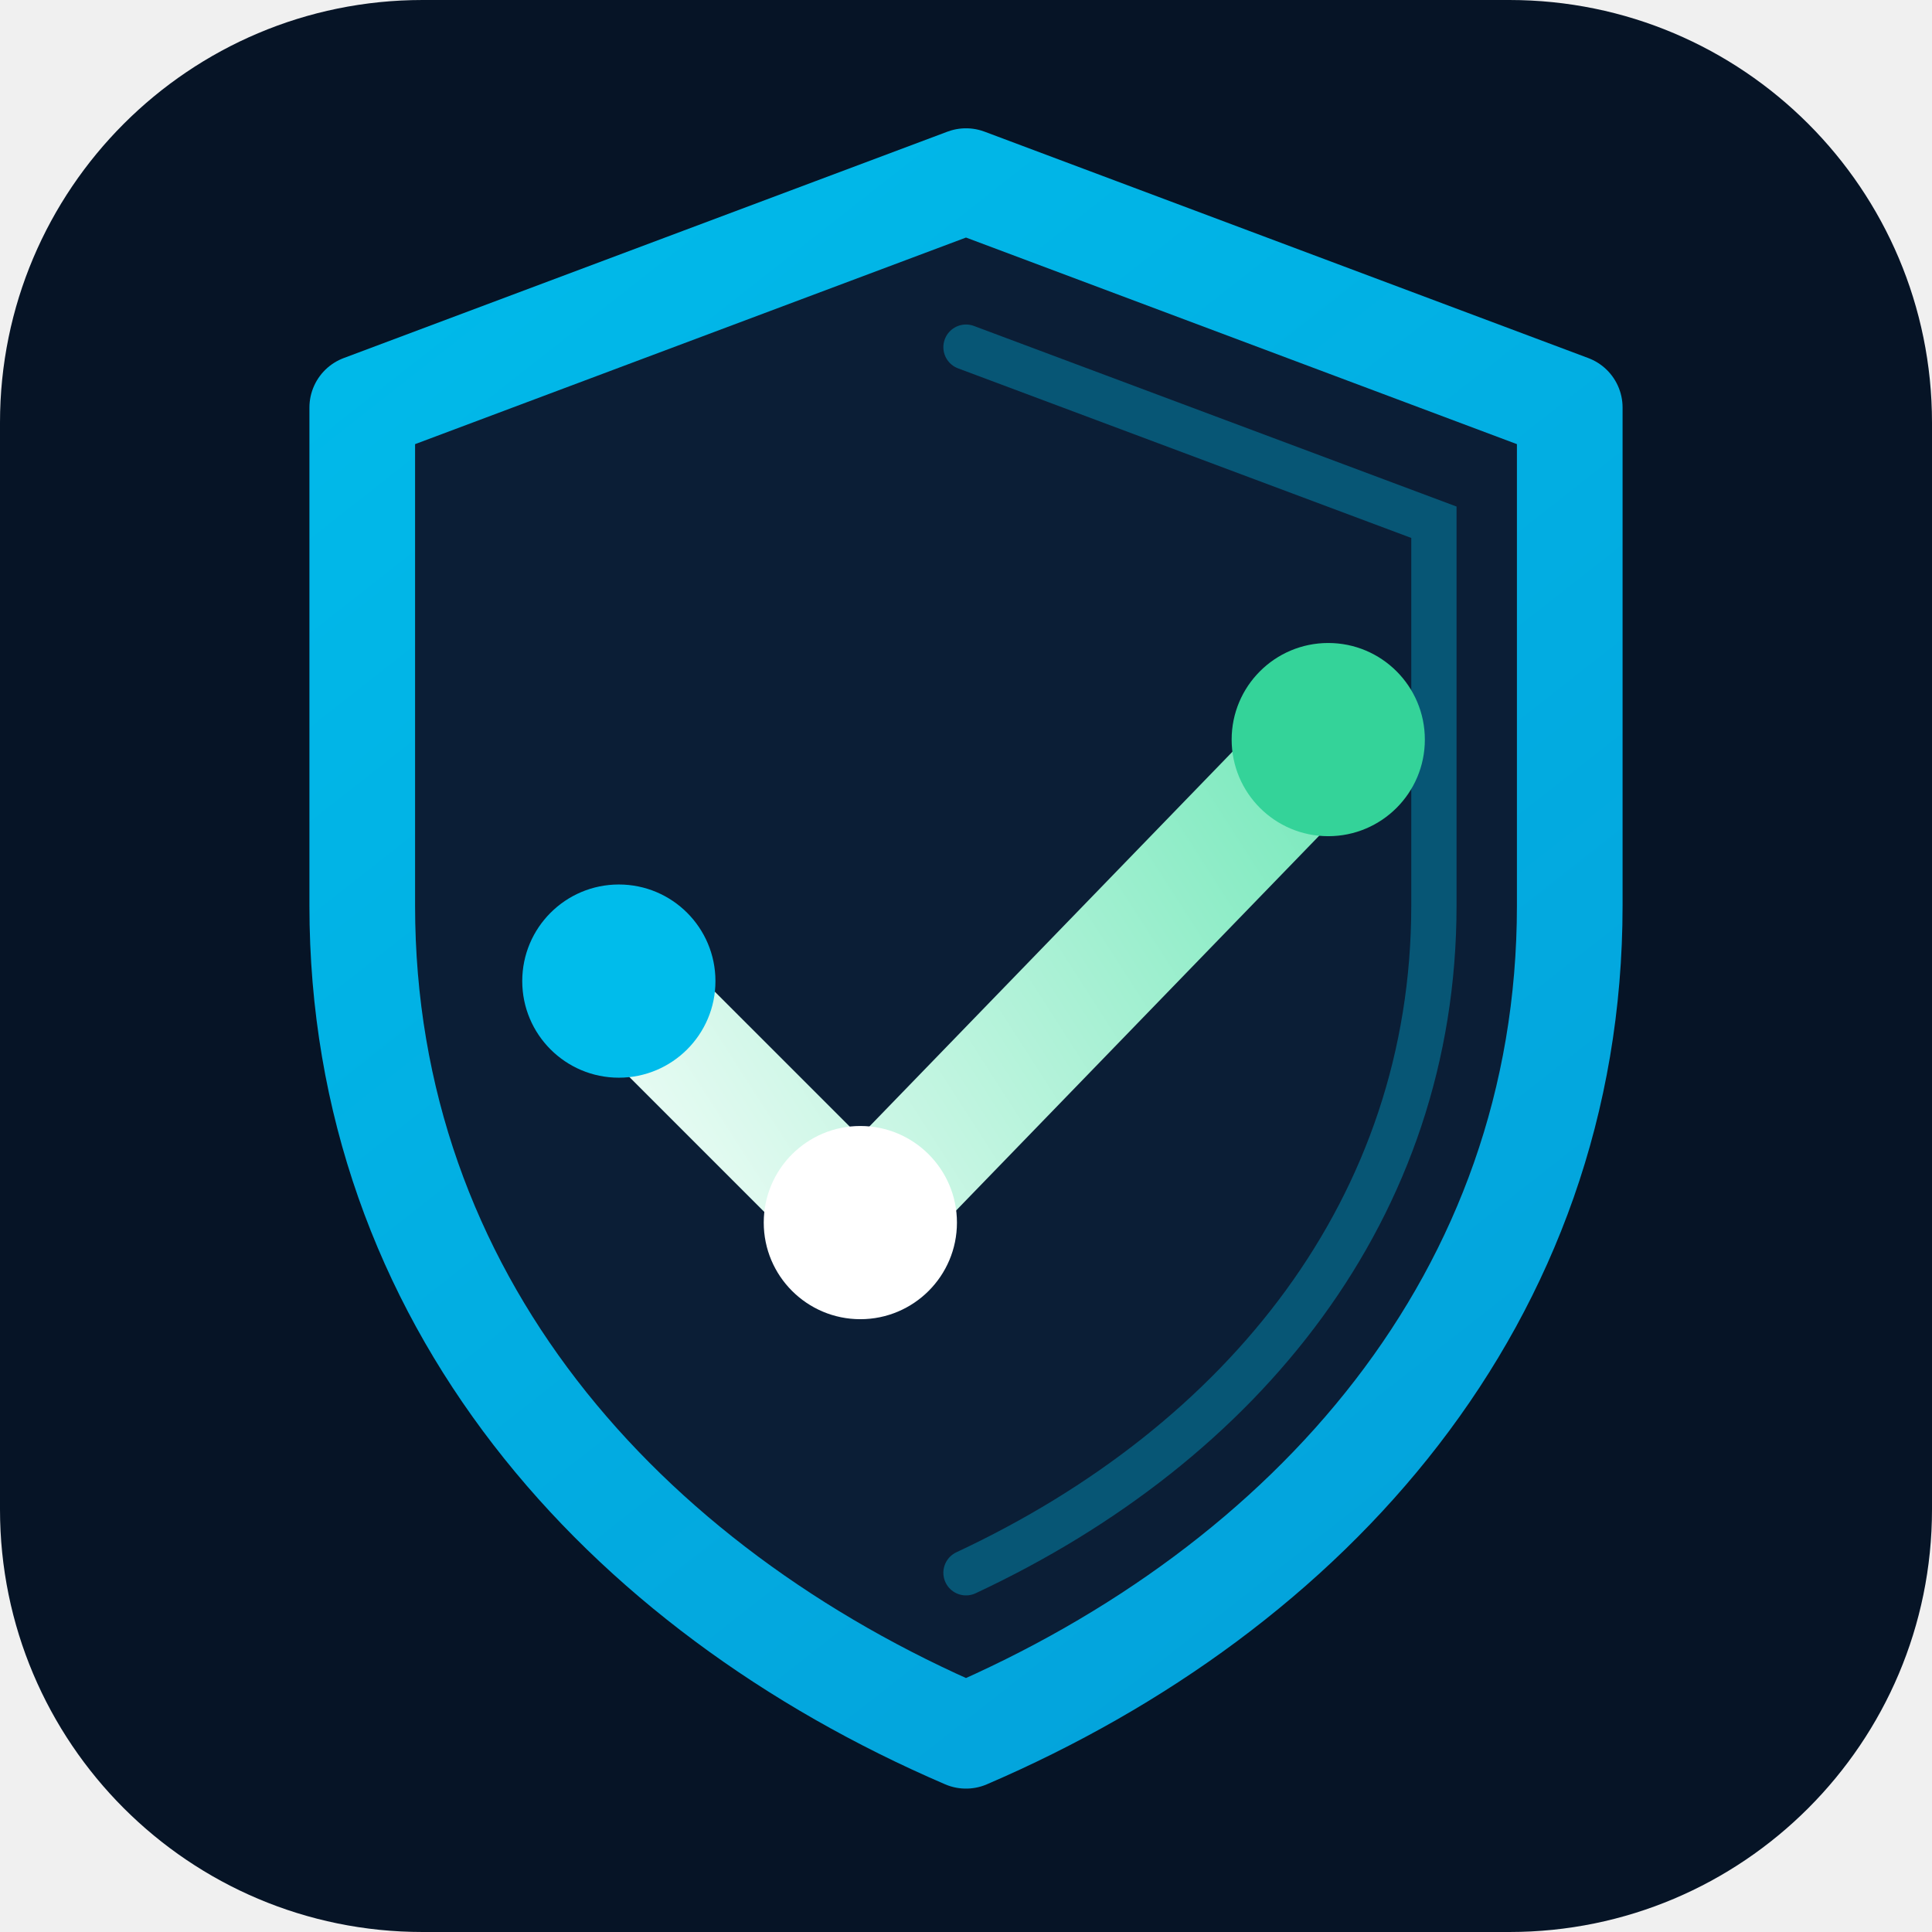
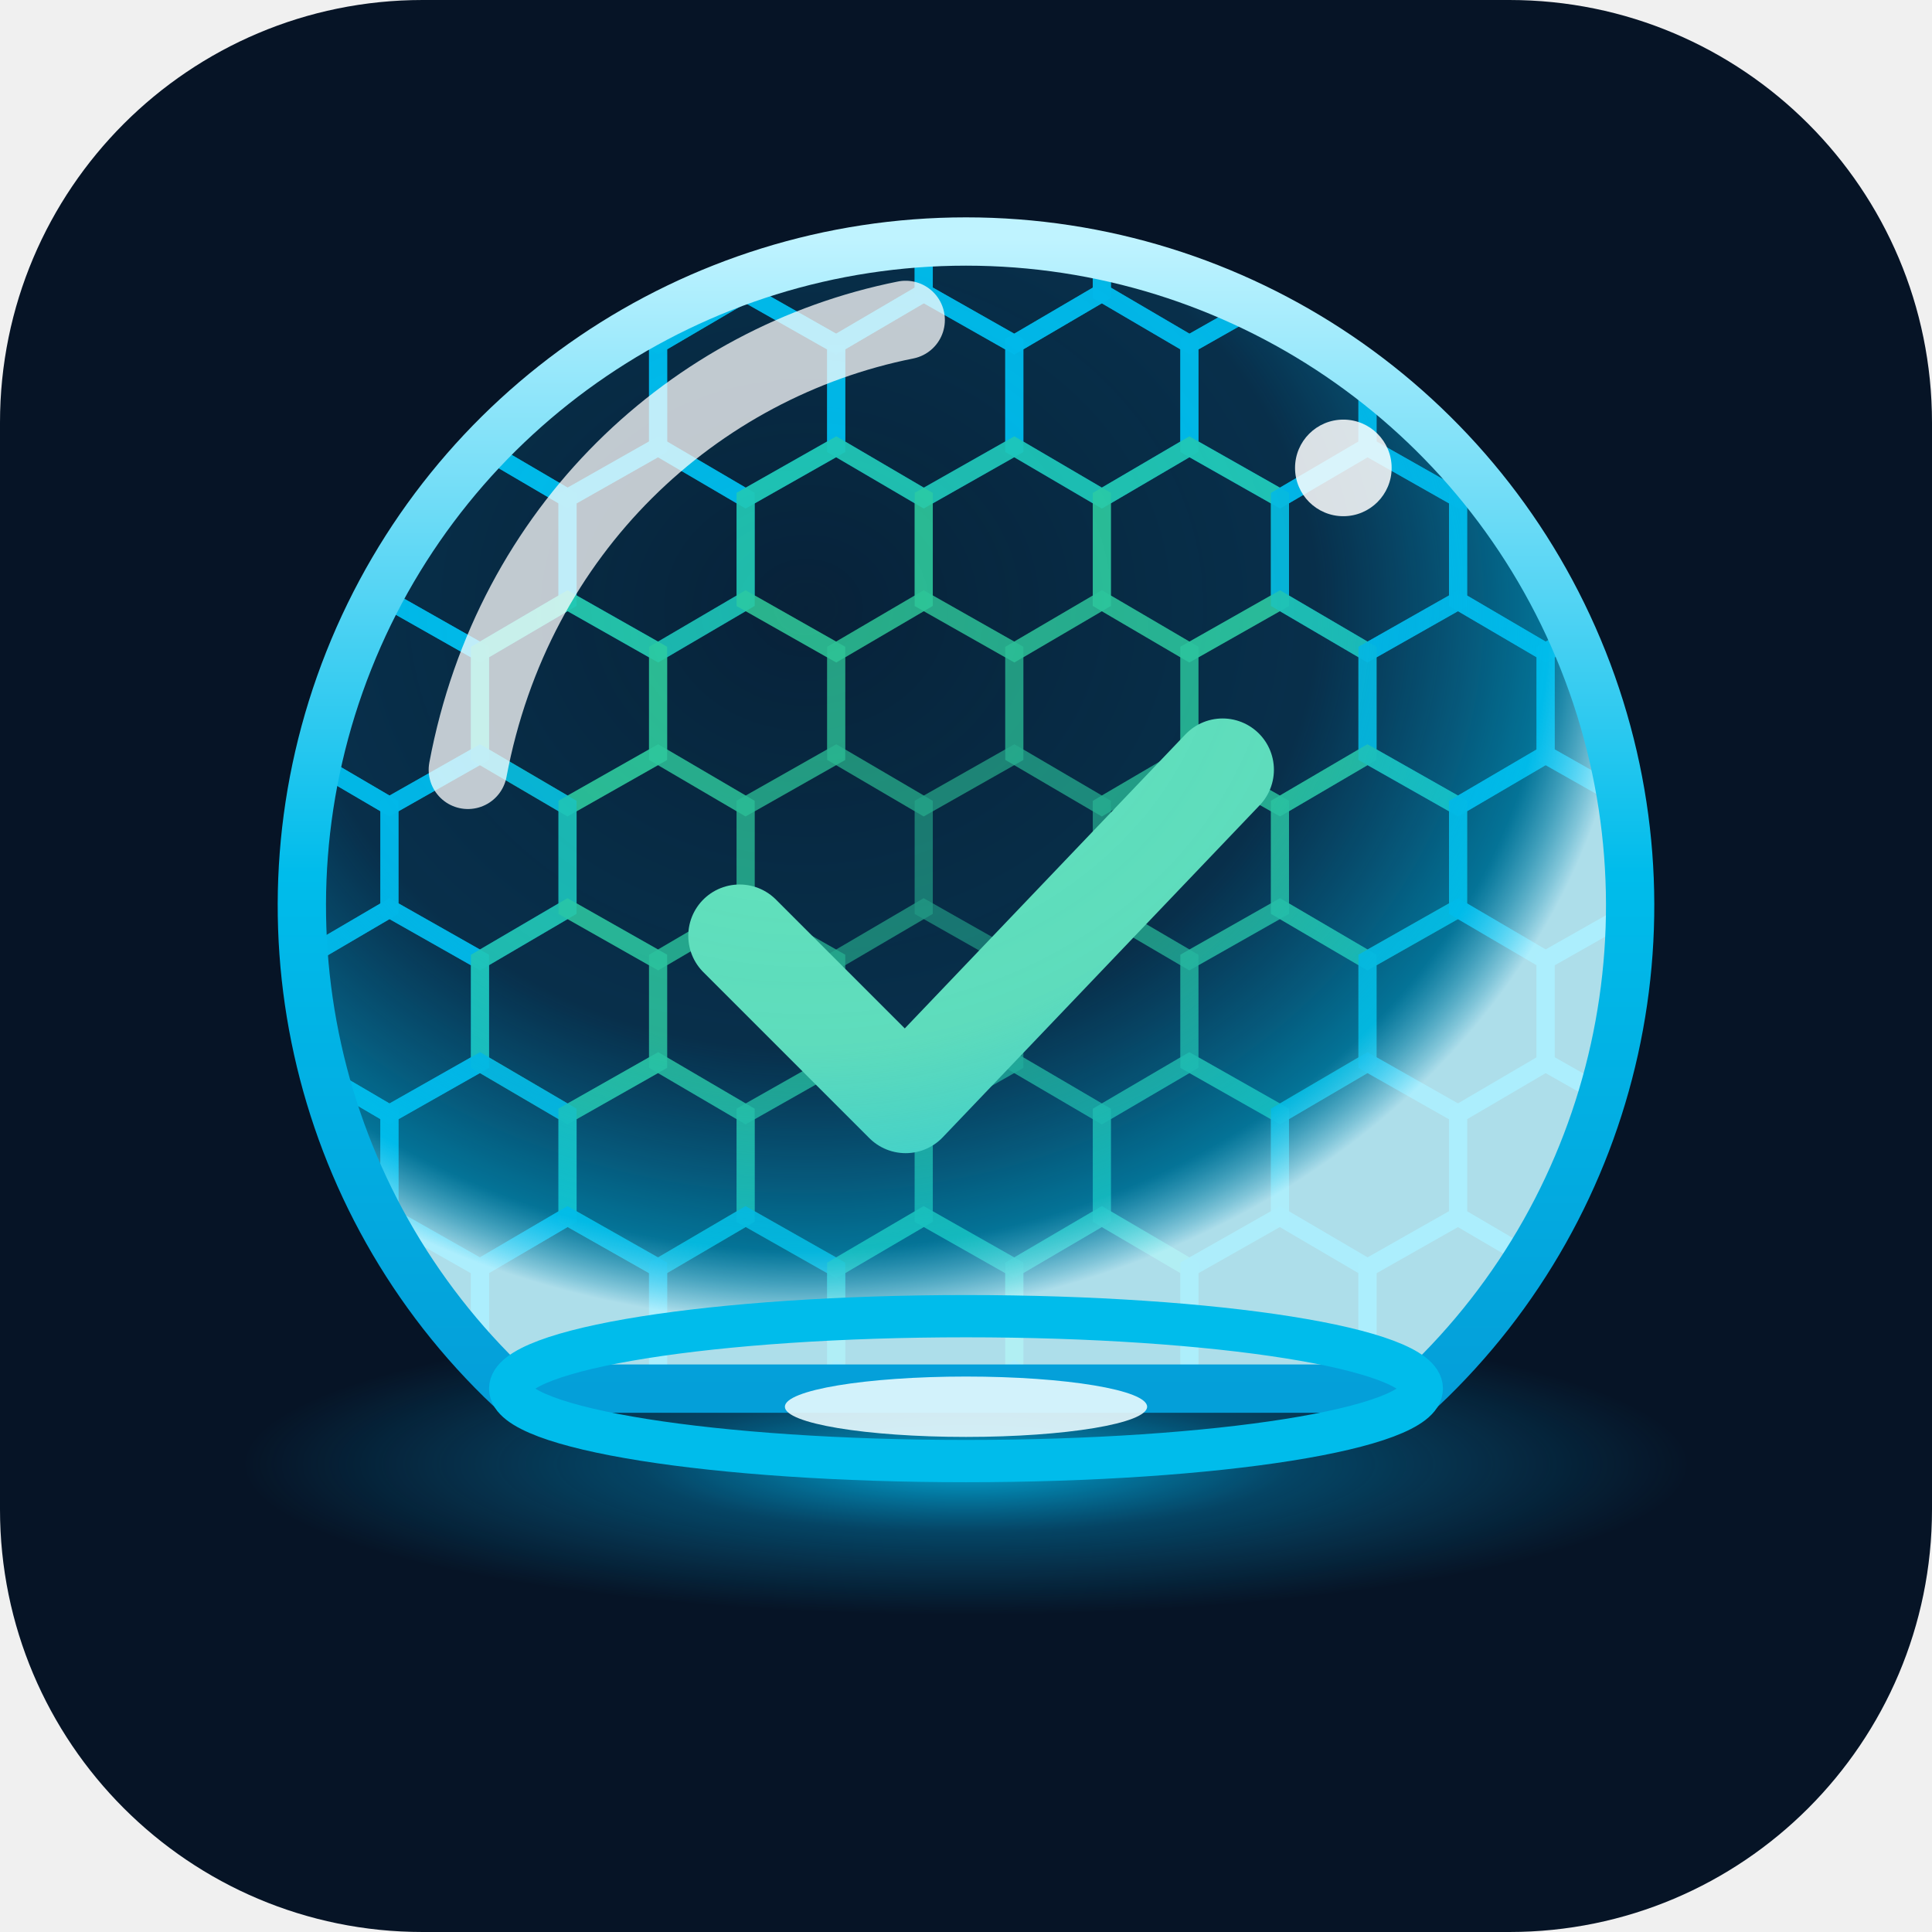
<svg xmlns="http://www.w3.org/2000/svg" viewBox="0 0 64 64">
  <defs>
-     <linearGradient id="s" x1="10" y1="4" x2="54" y2="60" gradientUnits="userSpaceOnUse">
-       <stop offset="0" stop-color="#00bceb" />
+     <radialGradient id="fg" cx="38%" cy="32%" r="62%">
+       <stop offset="0" stop-color="#00bceb" stop-opacity=".05" />
+       <stop offset=".62" stop-color="#049fd9" stop-opacity=".16" />
+       <stop offset=".9" stop-color="#00bceb" stop-opacity=".55" />
+       <stop offset="1" stop-color="#bff3ff" stop-opacity=".9" />
+     </radialGradient>
+     <linearGradient id="fr" x1="0" y1="0" x2="0" y2="1">
+       <stop offset="0" stop-color="#bff3ff" />
+       <stop offset=".55" stop-color="#00bceb" />
      <stop offset="1" stop-color="#049fd9" />
    </linearGradient>
-     <linearGradient id="c" x1="18" y1="42" x2="46" y2="24" gradientUnits="userSpaceOnUse">
-       <stop offset="0" stop-color="#ffffff" />
-       <stop offset="1" stop-color="#6ee7b7" />
-     </linearGradient>
+     <radialGradient id="fb" cx="50%" cy="50%" r="50%">
+       <stop offset="0" stop-color="#00bceb" stop-opacity=".9" />
+       <stop offset=".45" stop-color="#049fd9" stop-opacity=".35" />
+       <stop offset="1" stop-color="#049fd9" stop-opacity="0" />
+     </radialGradient>
+     <clipPath id="fc">
+       <path d="M16.9 46A22 22 0 1 1 47.1 46Z" />
+     </clipPath>
  </defs>
  <rect width="64" height="64" rx="14" fill="#061426" />
-   <path d="M32 6 52 13.5V30c0 13-8.6 22.6-20 27.5C20.6 52.6 12 43 12 30V13.5Z" fill="#0b1e36" stroke="url(#s)" stroke-width="3.5" stroke-linejoin="round" />
-   <path d="M32 11.5 47.5 17.3V30c0 10-6.3 17.8-15.5 22.1" fill="none" stroke="#00bceb" stroke-opacity=".35" stroke-width="1.5" stroke-linecap="round" />
-   <path d="M20.5 32.5 28.5 40.5 44 24.5" fill="none" stroke="url(#c)" stroke-width="4" stroke-linecap="round" stroke-linejoin="round" />
-   <circle cx="20.5" cy="32.5" r="3.2" fill="#00bceb" />
-   <circle cx="28.5" cy="40.5" r="3.2" fill="#ffffff" />
-   <circle cx="44" cy="24.5" r="3.2" fill="#34d399" />
+   <ellipse cx="32" cy="48.5" rx="24" ry="5" fill="url(#fb)" />
+   <path d="M16.9 46A22 22 0 1 1 47.1 46Z" fill="#081a30" />
+   <g clip-path="url(#fc)">
+     <polygon points="12.9,9.7 10.0,11.4 7.1,9.7 7.1,6.3 10.0,4.6 12.9,6.3" fill="none" stroke="#00bceb" stroke-width=".6" opacity="0.90" />
+     <polygon points="18.8,9.7 15.9,11.4 12.9,9.7 12.9,6.3 15.9,4.6 18.8,6.3" fill="none" stroke="#00bceb" stroke-width=".6" opacity="0.90" />
+     <polygon points="24.7,9.7 21.8,11.4 18.8,9.7 18.8,6.3 21.8,4.6 24.7,6.3" fill="none" stroke="#00bceb" stroke-width=".6" opacity="0.90" />
+     <polygon points="30.6,9.7 27.7,11.4 24.7,9.7 24.7,6.3 27.7,4.6 30.6,6.3" fill="none" stroke="#00bceb" stroke-width=".6" opacity="0.90" />
+     <polygon points="36.5,9.7 33.6,11.4 30.6,9.7 30.6,6.3 33.6,4.6 36.5,6.3" fill="none" stroke="#00bceb" stroke-width=".6" opacity="0.90" />
+     <polygon points="42.4,9.7 39.4,11.4 36.5,9.7 36.5,6.3 39.4,4.6 42.4,6.3" fill="none" stroke="#00bceb" stroke-width=".6" opacity="0.90" />
+     <polygon points="48.3,9.7 45.3,11.4 42.4,9.7 42.4,6.3 45.3,4.6 48.3,6.3" fill="none" stroke="#00bceb" stroke-width=".6" opacity="0.90" />
+     <polygon points="54.2,9.7 51.2,11.4 48.3,9.7 48.3,6.3 51.2,4.6 54.2,6.3" fill="none" stroke="#00bceb" stroke-width=".6" opacity="0.90" />
+     <polygon points="60.1,9.7 57.1,11.4 54.2,9.7 54.2,6.3 57.1,4.6 60.1,6.3" fill="none" stroke="#00bceb" stroke-width=".6" opacity="0.90" />
+     <polygon points="15.9,14.8 12.9,16.5 10.0,14.8 10.0,11.4 12.9,9.7 15.9,11.4" fill="none" stroke="#00bceb" stroke-width=".6" opacity="0.90" />
+     <polygon points="21.8,14.8 18.8,16.5 15.9,14.8 15.9,11.4 18.8,9.7 21.8,11.4" fill="none" stroke="#00bceb" stroke-width=".6" opacity="0.90" />
+     <polygon points="27.7,14.8 24.7,16.5 21.8,14.8 21.8,11.4 24.7,9.7 27.7,11.4" fill="none" stroke="#00bceb" stroke-width=".6" opacity="0.86" />
+     <polygon points="33.6,14.8 30.6,16.5 27.7,14.8 27.7,11.4 30.6,9.7 33.6,11.4" fill="none" stroke="#00bceb" stroke-width=".6" opacity="0.80" />
+     <polygon points="39.4,14.8 36.5,16.5 33.6,14.8 33.6,11.4 36.5,9.7 39.4,11.4" fill="none" stroke="#00bceb" stroke-width=".6" opacity="0.82" />
+     <polygon points="45.3,14.8 42.4,16.5 39.4,14.8 39.4,11.4 42.4,9.7 45.3,11.4" fill="none" stroke="#00bceb" stroke-width=".6" opacity="0.90" />
+     <polygon points="51.2,14.8 48.3,16.5 45.3,14.8 45.3,11.4 48.3,9.7 51.2,11.4" fill="none" stroke="#00bceb" stroke-width=".6" opacity="0.90" />
+     <polygon points="57.1,14.8 54.2,16.5 51.2,14.8 51.2,11.4 54.2,9.7 57.1,11.4" fill="none" stroke="#00bceb" stroke-width=".6" opacity="0.90" />
+     <polygon points="63.0,14.8 60.1,16.5 57.1,14.8 57.1,11.4 60.1,9.7 63.0,11.4" fill="none" stroke="#00bceb" stroke-width=".6" opacity="0.90" />
+     <polygon points="12.9,19.9 10.0,21.6 7.1,19.9 7.1,16.5 10.0,14.8 12.9,16.5" fill="none" stroke="#00bceb" stroke-width=".6" opacity="0.90" />
+     <polygon points="18.8,19.9 15.9,21.6 12.9,19.9 12.9,16.5 15.9,14.8 18.8,16.5" fill="none" stroke="#00bceb" stroke-width=".6" opacity="0.90" />
+     <polygon points="24.7,19.9 21.8,21.6 18.8,19.9 18.8,16.5 21.8,14.8 24.7,16.5" fill="none" stroke="#00bceb" stroke-width=".6" opacity="0.75" />
+     <polygon points="30.6,19.9 27.7,21.6 24.7,19.9 24.7,16.5 27.7,14.8 30.6,16.5" fill="none" stroke="#34d399" stroke-width=".6" opacity="0.63" />
+     <polygon points="36.5,19.9 33.6,21.6 30.6,19.9 30.6,16.5 33.6,14.8 36.5,16.5" fill="none" stroke="#34d399" stroke-width=".6" opacity="0.61" />
+     <polygon points="42.4,19.9 39.4,21.6 36.5,19.9 36.5,16.5 39.4,14.8 42.4,16.5" fill="none" stroke="#34d399" stroke-width=".6" opacity="0.69" />
+     <polygon points="48.3,19.9 45.3,21.6 42.4,19.9 42.4,16.5 45.3,14.8 48.3,16.5" fill="none" stroke="#00bceb" stroke-width=".6" opacity="0.83" />
+     <polygon points="54.2,19.9 51.2,21.6 48.3,19.9 48.3,16.5 51.2,14.8 54.2,16.5" fill="none" stroke="#00bceb" stroke-width=".6" opacity="0.90" />
+     <polygon points="60.1,19.9 57.1,21.6 54.2,19.9 54.2,16.5 57.1,14.8 60.1,16.5" fill="none" stroke="#00bceb" stroke-width=".6" opacity="0.90" />
+     <polygon points="15.9,25.0 12.9,26.7 10.0,25.0 10.0,21.6 12.9,19.9 15.9,21.6" fill="none" stroke="#00bceb" stroke-width=".6" opacity="0.90" />
+     <polygon points="21.8,25.0 18.8,26.7 15.9,25.0 15.9,21.6 18.8,19.9 21.8,21.6" fill="none" stroke="#34d399" stroke-width=".6" opacity="0.72" />
+     <polygon points="27.7,25.0 24.7,26.7 21.8,25.0 21.8,21.6 24.7,19.9 27.7,21.6" fill="none" stroke="#34d399" stroke-width=".6" opacity="0.53" />
+     <polygon points="33.6,25.0 30.6,26.7 27.7,25.0 27.7,21.6 30.6,19.9 33.6,21.6" fill="none" stroke="#34d399" stroke-width=".6" opacity="0.41" />
+     <polygon points="39.4,25.0 36.5,26.7 33.6,25.0 33.6,21.6 36.5,19.9 39.4,21.6" fill="none" stroke="#34d399" stroke-width=".6" opacity="0.46" />
+     <polygon points="45.3,25.0 42.4,26.7 39.4,25.0 39.4,21.6 42.4,19.9 45.3,21.6" fill="none" stroke="#34d399" stroke-width=".6" opacity="0.63" />
+     <polygon points="51.2,25.0 48.3,26.7 45.3,25.0 45.3,21.6 48.3,19.9 51.2,21.6" fill="none" stroke="#00bceb" stroke-width=".6" opacity="0.83" />
+     <polygon points="57.1,25.0 54.2,26.7 51.2,25.0 51.2,21.6 54.2,19.9 57.1,21.6" fill="none" stroke="#00bceb" stroke-width=".6" opacity="0.90" />
+     <polygon points="63.0,25.0 60.1,26.7 57.1,25.0 57.1,21.6 60.1,19.9 63.0,21.6" fill="none" stroke="#00bceb" stroke-width=".6" opacity="0.90" />
+     <polygon points="12.9,30.1 10.0,31.8 7.1,30.1 7.1,26.7 10.0,25.0 12.9,26.7" fill="none" stroke="#00bceb" stroke-width=".6" opacity="0.90" />
+     <polygon points="18.8,30.1 15.9,31.8 12.9,30.1 12.9,26.7 15.9,25.0 18.8,26.7" fill="none" stroke="#00bceb" stroke-width=".6" opacity="0.77" />
+     <polygon points="24.7,30.1 21.8,31.8 18.8,30.1 18.8,26.7 21.8,25.0 24.7,26.7" fill="none" stroke="#34d399" stroke-width=".6" opacity="0.55" />
+     <polygon points="30.6,30.1 27.7,31.8 24.7,30.1 24.7,26.7 27.7,25.0 30.6,26.7" fill="none" stroke="#34d399" stroke-width=".6" opacity="0.33" />
+     <polygon points="36.5,30.1 33.6,31.8 30.6,30.1 30.6,26.7 33.6,25.0 36.5,26.7" fill="none" stroke="#34d399" stroke-width=".6" opacity="0.24" />
+     <polygon points="42.4,30.1 39.4,31.8 36.5,30.1 36.5,26.7 39.4,25.0 42.4,26.7" fill="none" stroke="#34d399" stroke-width=".6" opacity="0.44" />
+     <polygon points="48.3,30.1 45.3,31.8 42.4,30.1 42.4,26.7 45.3,25.0 48.3,26.7" fill="none" stroke="#34d399" stroke-width=".6" opacity="0.67" />
+     <polygon points="54.2,30.1 51.2,31.8 48.3,30.1 48.3,26.7 51.2,25.0 54.2,26.7" fill="none" stroke="#00bceb" stroke-width=".6" opacity="0.89" />
+     <polygon points="60.1,30.1 57.1,31.8 54.2,30.1 54.2,26.7 57.1,25.0 60.1,26.7" fill="none" stroke="#00bceb" stroke-width=".6" opacity="0.90" />
+     <polygon points="15.9,35.2 12.9,36.9 10.0,35.2 10.0,31.8 12.9,30.1 15.9,31.8" fill="none" stroke="#00bceb" stroke-width=".6" opacity="0.90" />
+     <polygon points="21.8,35.2 18.8,36.9 15.9,35.2 15.9,31.8 18.8,30.1 21.8,31.8" fill="none" stroke="#34d399" stroke-width=".6" opacity="0.67" />
+     <polygon points="27.7,35.2 24.7,36.9 21.8,35.2 21.8,31.8 24.7,30.1 27.7,31.8" fill="none" stroke="#34d399" stroke-width=".6" opacity="0.46" />
+     <polygon points="33.6,35.2 30.6,36.9 27.7,35.2 27.7,31.8 30.6,30.1 33.6,31.8" fill="none" stroke="#34d399" stroke-width=".6" opacity="0.29" />
+     <polygon points="39.4,35.2 36.5,36.9 33.6,35.2 33.6,31.8 36.5,30.1 39.4,31.8" fill="none" stroke="#34d399" stroke-width=".6" opacity="0.37" />
+     <polygon points="45.3,35.2 42.4,36.9 39.4,35.2 39.4,31.8 42.4,30.1 45.3,31.8" fill="none" stroke="#34d399" stroke-width=".6" opacity="0.57" />
+     <polygon points="51.2,35.2 48.3,36.9 45.3,35.2 45.3,31.8 48.3,30.1 51.2,31.8" fill="none" stroke="#00bceb" stroke-width=".6" opacity="0.79" />
+     <polygon points="57.1,35.2 54.2,36.9 51.2,35.2 51.2,31.8 54.2,30.1 57.1,31.8" fill="none" stroke="#00bceb" stroke-width=".6" opacity="0.90" />
+     <polygon points="63.0,35.2 60.1,36.9 57.1,35.2 57.1,31.8 60.1,30.1 63.0,31.8" fill="none" stroke="#00bceb" stroke-width=".6" opacity="0.90" />
+     <polygon points="12.9,40.3 10.0,42.0 7.1,40.3 7.1,36.9 10.0,35.2 12.9,36.9" fill="none" stroke="#00bceb" stroke-width=".6" opacity="0.90" />
+     <polygon points="18.8,40.3 15.9,42.0 12.9,40.3 12.9,36.9 15.9,35.2 18.8,36.9" fill="none" stroke="#00bceb" stroke-width=".6" opacity="0.85" />
+     <polygon points="24.7,40.3 21.8,42.0 18.8,40.3 18.8,36.9 21.8,35.2 24.7,36.9" fill="none" stroke="#34d399" stroke-width=".6" opacity="0.66" />
+     <polygon points="30.6,40.3 27.7,42.0 24.7,40.3 24.7,36.9 27.7,35.2 30.6,36.9" fill="none" stroke="#34d399" stroke-width=".6" opacity="0.52" />
+     <polygon points="36.5,40.3 33.6,42.0 30.6,40.3 30.6,36.9 33.6,35.2 36.5,36.9" fill="none" stroke="#34d399" stroke-width=".6" opacity="0.49" />
+     <polygon points="42.4,40.3 39.4,42.0 36.5,40.3 36.5,36.9 39.4,35.2 42.4,36.9" fill="none" stroke="#34d399" stroke-width=".6" opacity="0.59" />
+     <polygon points="48.3,40.3 45.3,42.0 42.4,40.3 42.4,36.9 45.3,35.2 48.3,36.9" fill="none" stroke="#00bceb" stroke-width=".6" opacity="0.76" />
+     <polygon points="54.2,40.3 51.2,42.0 48.3,40.3 48.3,36.9 51.2,35.2 54.2,36.9" fill="none" stroke="#00bceb" stroke-width=".6" opacity="0.90" />
+     <polygon points="60.1,40.3 57.1,42.0 54.2,40.3 54.2,36.9 57.1,35.2 60.1,36.9" fill="none" stroke="#00bceb" stroke-width=".6" opacity="0.90" />
+     <polygon points="15.9,45.4 12.9,47.1 10.0,45.4 10.0,42.0 12.9,40.3 15.9,42.0" fill="none" stroke="#00bceb" stroke-width=".6" opacity="0.90" />
+     <polygon points="21.8,45.4 18.8,47.1 15.9,45.4 15.9,42.0 18.8,40.3 21.8,42.0" fill="none" stroke="#00bceb" stroke-width=".6" opacity="0.88" />
+     <polygon points="27.7,45.4 24.7,47.1 21.8,45.4 21.8,42.0 24.7,40.3 27.7,42.0" fill="none" stroke="#00bceb" stroke-width=".6" opacity="0.75" />
+     <polygon points="33.6,45.4 30.6,47.1 27.7,45.4 27.7,42.0 30.6,40.3 33.6,42.0" fill="none" stroke="#34d399" stroke-width=".6" opacity="0.68" />
+     <polygon points="39.4,45.4 36.5,47.1 33.6,45.4 33.6,42.0 36.5,40.3 39.4,42.0" fill="none" stroke="#34d399" stroke-width=".6" opacity="0.70" />
+     <polygon points="45.3,45.4 42.4,47.1 39.4,45.4 39.4,42.0 42.4,40.3 45.3,42.0" fill="none" stroke="#00bceb" stroke-width=".6" opacity="0.81" />
+     <polygon points="51.2,45.4 48.3,47.1 45.3,45.4 45.3,42.0 48.3,40.3 51.2,42.0" fill="none" stroke="#00bceb" stroke-width=".6" opacity="0.90" />
+     <polygon points="57.1,45.4 54.2,47.1 51.2,45.4 51.2,42.0 54.2,40.3 57.1,42.0" fill="none" stroke="#00bceb" stroke-width=".6" opacity="0.90" />
+     <polygon points="63.0,45.4 60.1,47.1 57.1,45.4 57.1,42.0 60.1,40.3 63.0,42.0" fill="none" stroke="#00bceb" stroke-width=".6" opacity="0.90" />
+     <polygon points="12.9,50.5 10.0,52.2 7.1,50.5 7.1,47.1 10.0,45.4 12.9,47.1" fill="none" stroke="#00bceb" stroke-width=".6" opacity="0.90" />
+     <polygon points="18.8,50.5 15.9,52.2 12.9,50.5 12.9,47.1 15.9,45.4 18.8,47.1" fill="none" stroke="#00bceb" stroke-width=".6" opacity="0.90" />
+     <polygon points="24.7,50.5 21.8,52.2 18.8,50.5 18.8,47.1 21.8,45.4 24.7,47.1" fill="none" stroke="#00bceb" stroke-width=".6" opacity="0.90" />
+     <polygon points="30.6,50.5 27.7,52.2 24.7,50.5 24.7,47.1 27.7,45.4 30.6,47.1" fill="none" stroke="#00bceb" stroke-width=".6" opacity="0.89" />
+     <polygon points="36.5,50.5 33.6,52.2 30.6,50.5 30.6,47.1 33.6,45.4 36.5,47.1" fill="none" stroke="#00bceb" stroke-width=".6" opacity="0.88" />
+     <polygon points="42.4,50.5 39.4,52.2 36.5,50.5 36.5,47.1 39.4,45.4 42.4,47.1" fill="none" stroke="#00bceb" stroke-width=".6" opacity="0.90" />
+     <polygon points="48.3,50.5 45.3,52.2 42.4,50.5 42.4,47.1 45.3,45.4 48.3,47.1" fill="none" stroke="#00bceb" stroke-width=".6" opacity="0.90" />
+     <polygon points="54.2,50.5 51.2,52.2 48.3,50.5 48.3,47.1 51.2,45.4 54.2,47.1" fill="none" stroke="#00bceb" stroke-width=".6" opacity="0.90" />
+     <polygon points="60.1,50.5 57.1,52.2 54.2,50.5 54.2,47.1 57.1,45.4 60.1,47.1" fill="none" stroke="#00bceb" stroke-width=".6" opacity="0.90" />
+     <path d="M24.5 31 30 36.5 40.5 25.5" fill="none" stroke="#6ee7b7" stroke-width="3.4" stroke-linecap="round" stroke-linejoin="round" />
+   </g>
+   <path d="M16.9 46A22 22 0 1 1 47.1 46Z" fill="url(#fg)" />
+   <path d="M16.9 46A22 22 0 1 1 47.1 46Z" fill="none" stroke="url(#fr)" stroke-width="1.6" />
+   <ellipse cx="32" cy="46" rx="15.1" ry="2.4" fill="none" stroke="#00bceb" stroke-width="1.4" />
+   <ellipse cx="32" cy="46.6" rx="6" ry="1" fill="#e9fbff" opacity=".9" />
+   <path d="M15.5 25.5C17 17.5 23 12 30 10.6" fill="none" stroke="#fff" stroke-width="2.6" stroke-linecap="round" opacity=".75" />
+   <circle cx="44.5" cy="15.5" r="1.6" fill="#fff" opacity=".85" />
</svg>
